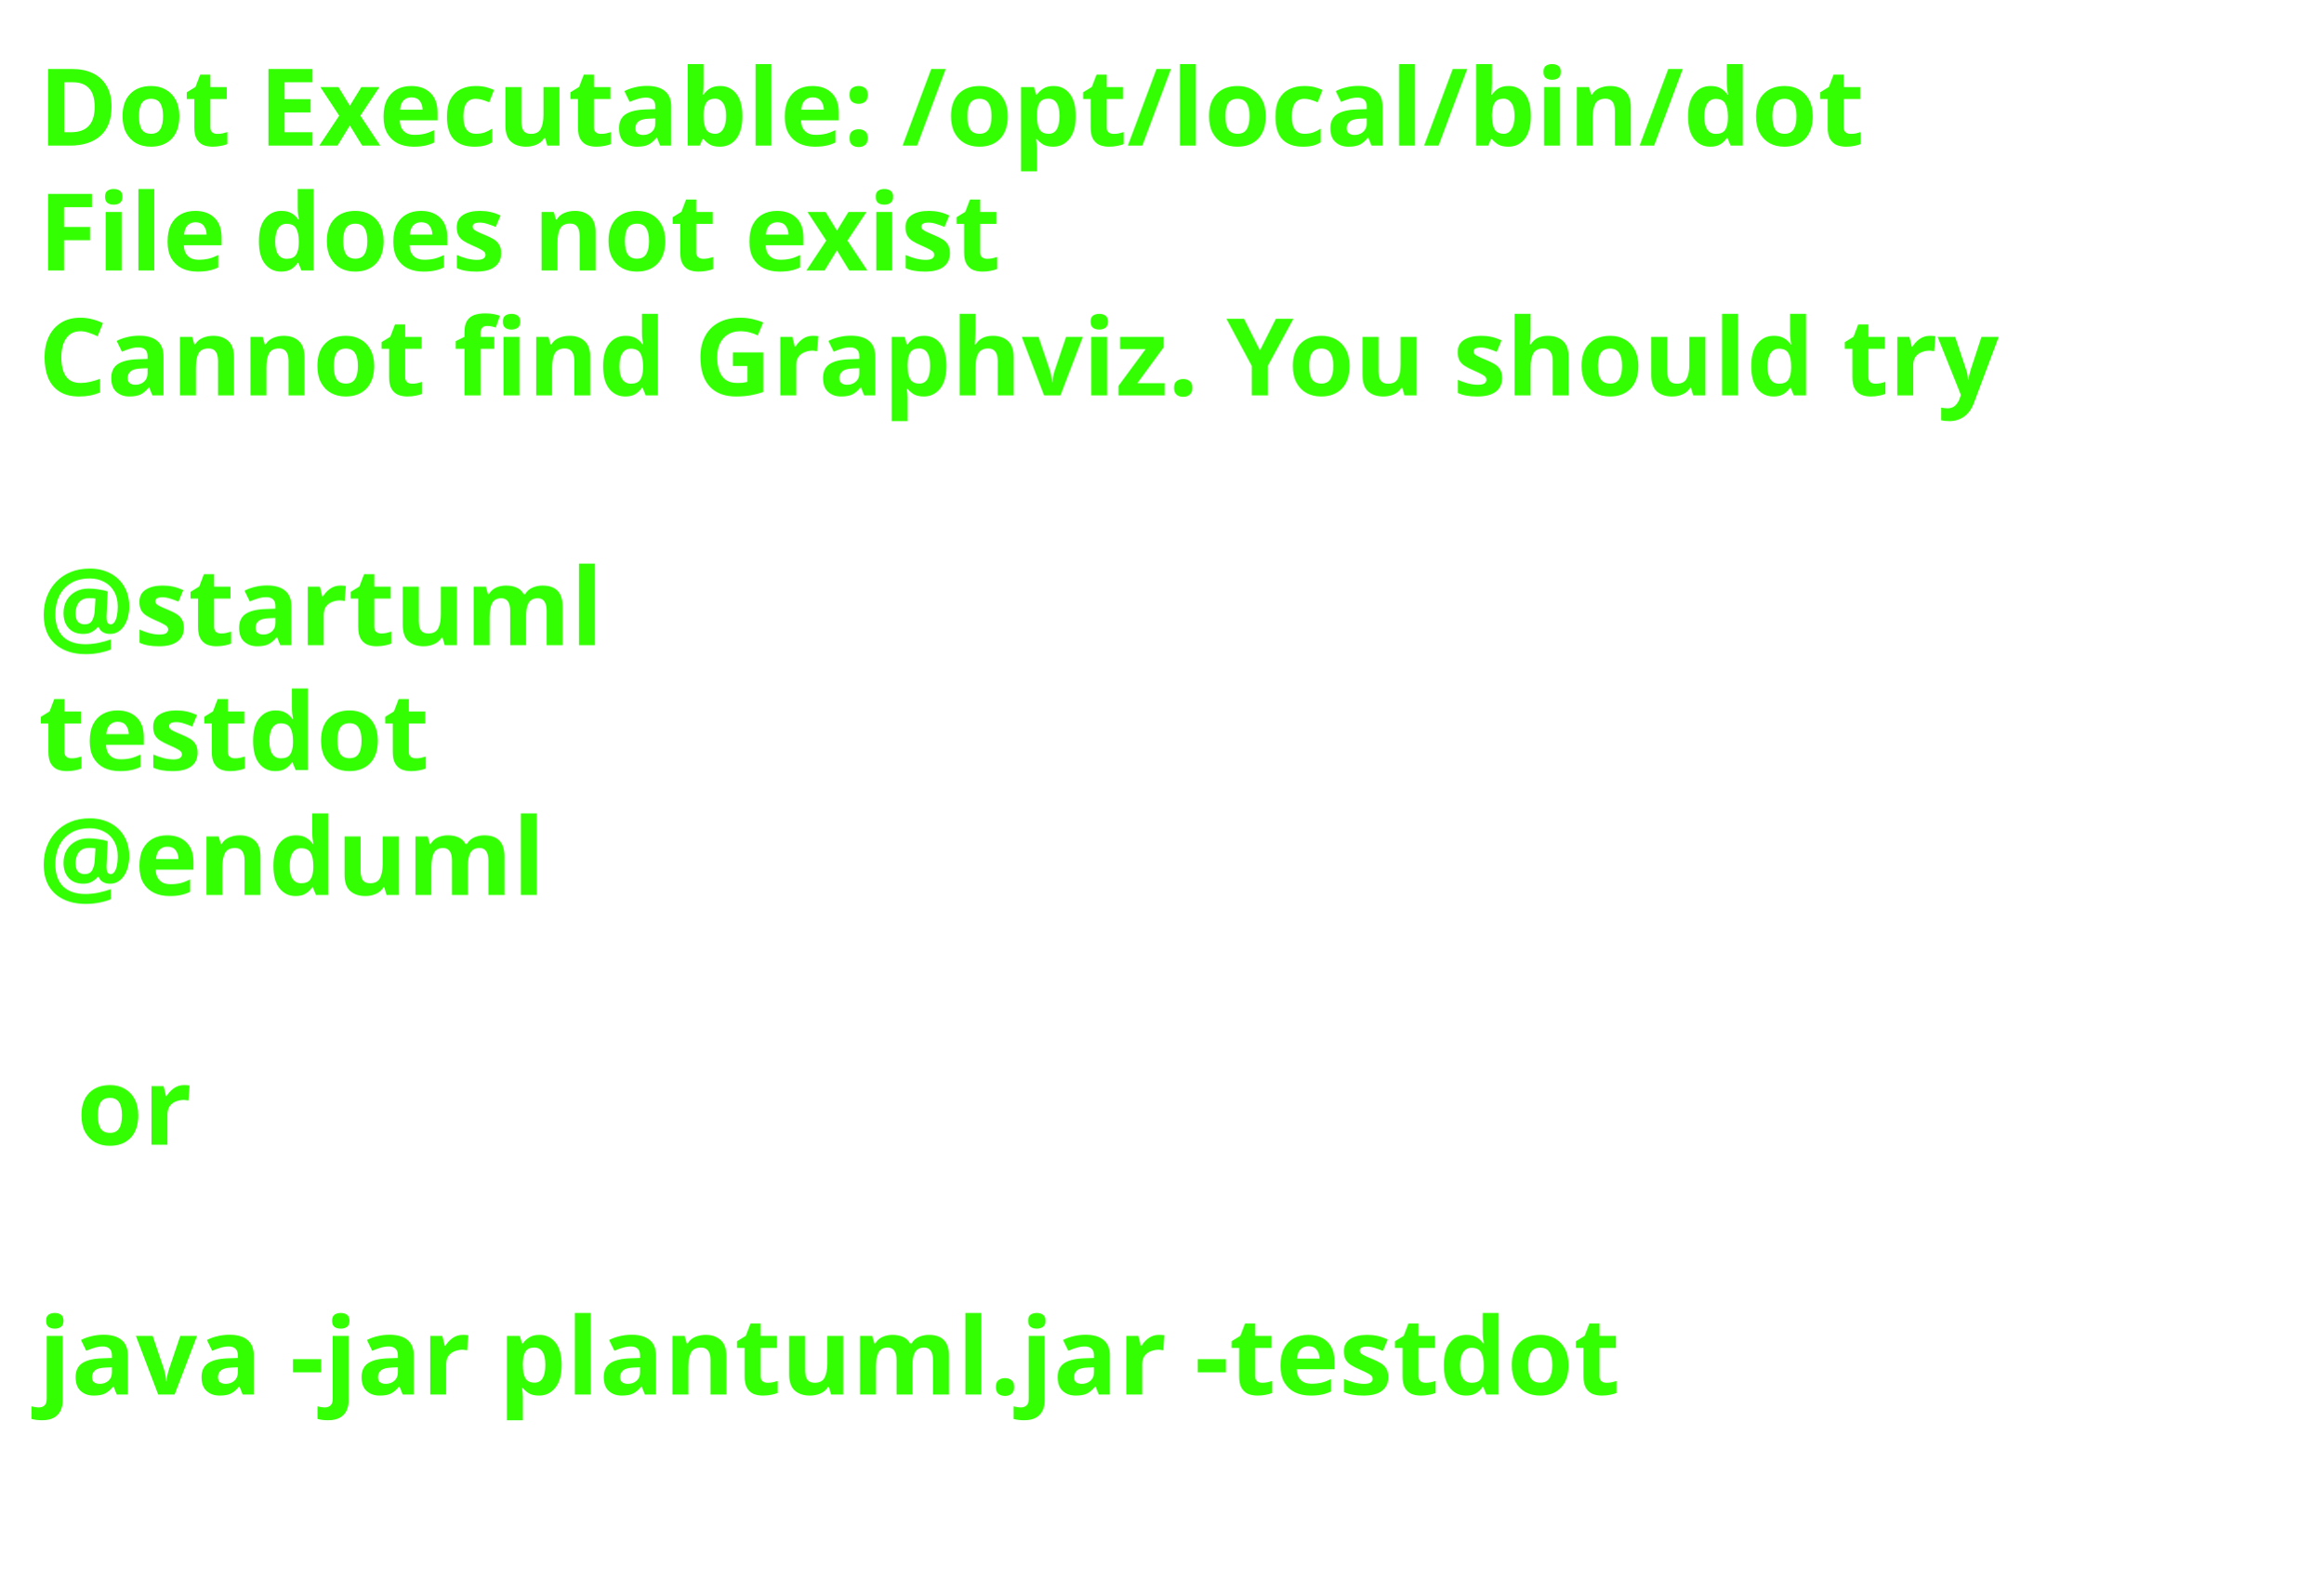
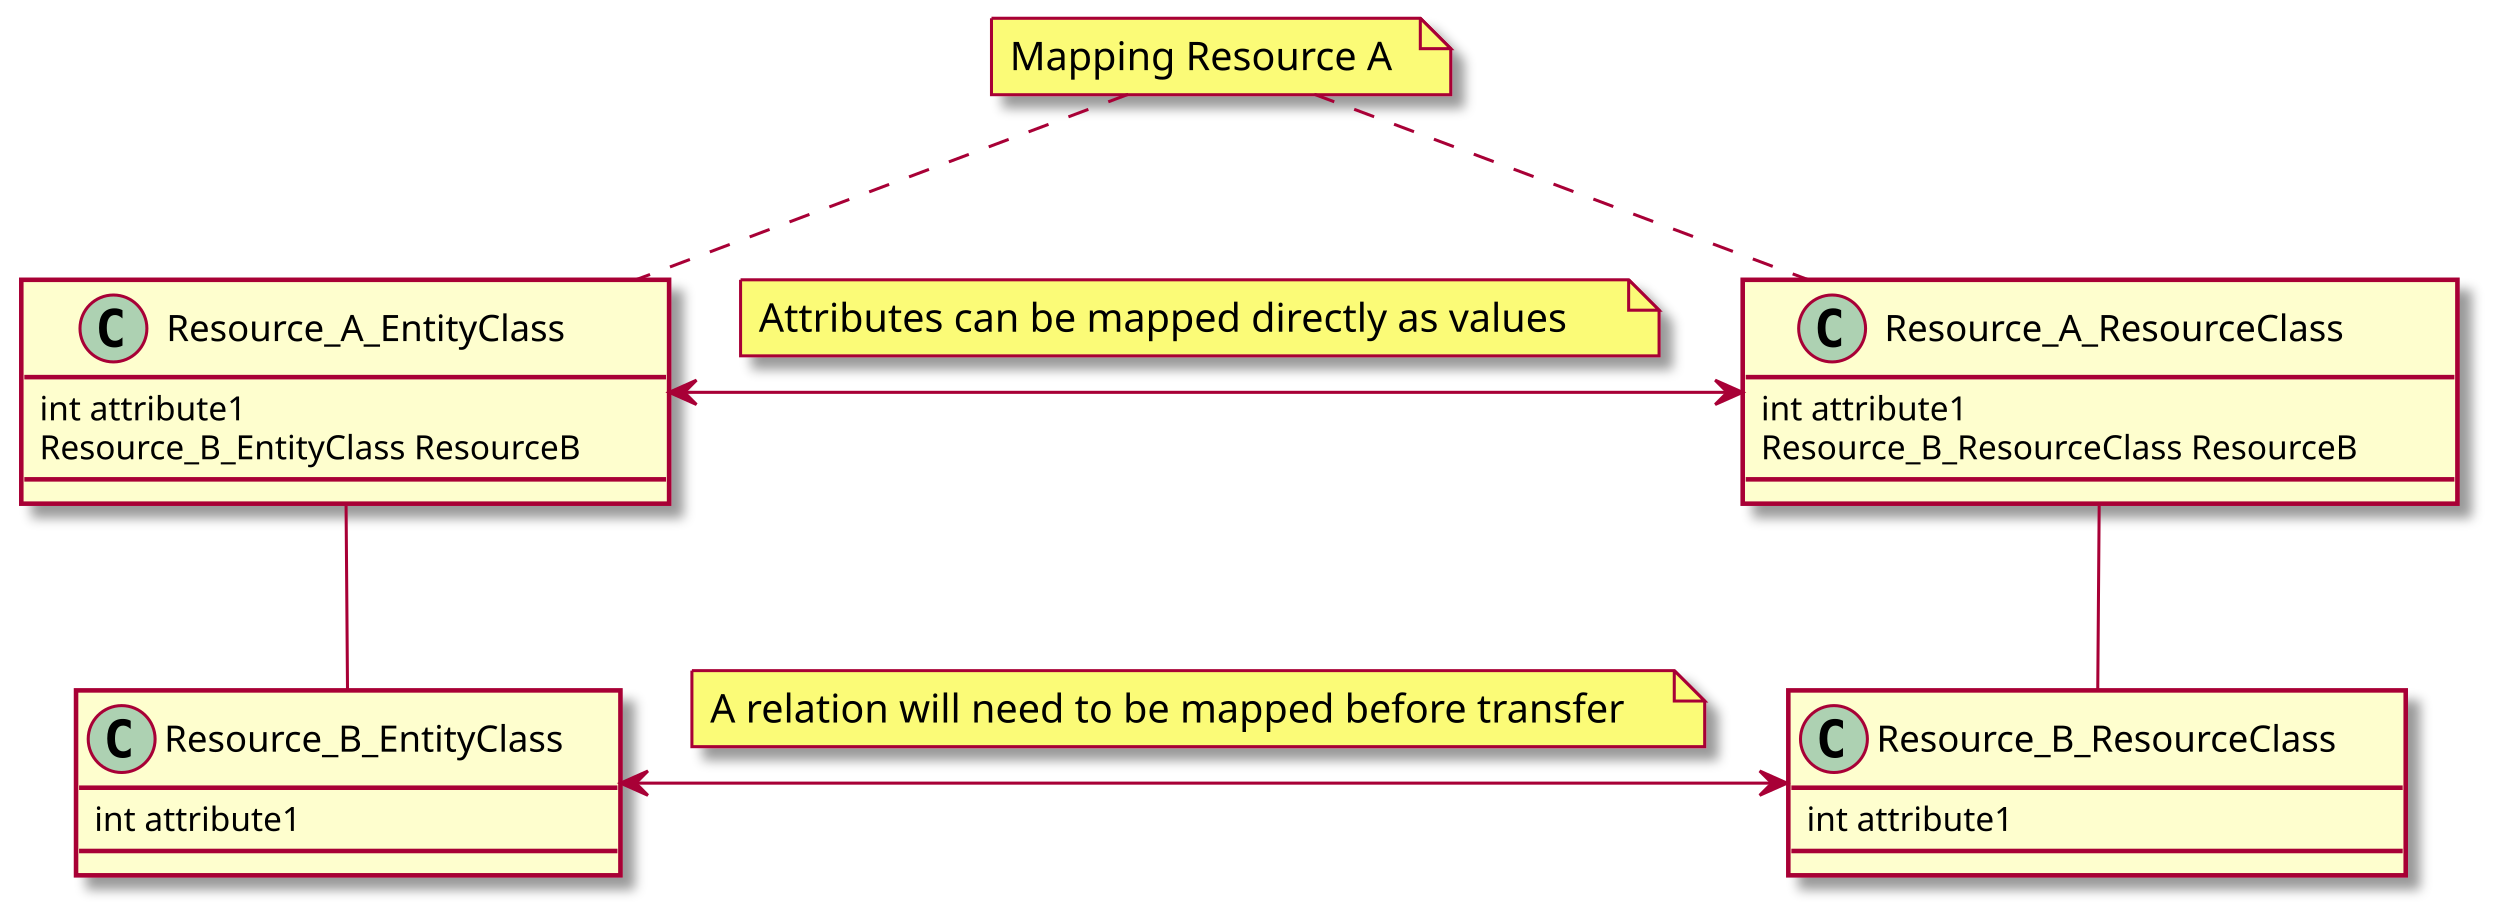
- <svg xmlns="http://www.w3.org/2000/svg" contentScriptType="application/ecmascript" contentStyleType="text/css" height="206px" preserveAspectRatio="none" style="width:303px;height:206px;background:#000000;" version="1.1" viewBox="0 0 303 206" width="303px" zoomAndPan="magnify">
-   <defs />
+ <svg xmlns="http://www.w3.org/2000/svg" contentScriptType="application/ecmascript" contentStyleType="text/css" height="301px" preserveAspectRatio="none" style="width:822px;height:301px;" version="1.1" viewBox="0 0 822 301" width="822px" zoomAndPan="magnify">
+   <defs>
+     <filter height="300%" id="f170kiphhtptsw" width="300%" x="-1" y="-1">
+       <feGaussianBlur result="blurOut" stdDeviation="2.0" />
+       <feColorMatrix in="blurOut" result="blurOut2" type="matrix" values="0 0 0 0 0 0 0 0 0 0 0 0 0 0 0 0 0 0 .4 0" />
+       <feOffset dx="4.0" dy="4.0" in="blurOut2" result="blurOut3" />
+       <feBlend in="SourceGraphic" in2="blurOut3" mode="normal" />
+     </filter>
+   </defs>
  <g>
-     <text fill="#33FF02" font-family="sans-serif" font-size="14" font-weight="bold" lengthAdjust="spacing" textLength="261" x="5" y="19">Dot Executable: /opt/local/bin/dot</text>
-     <text fill="#33FF02" font-family="sans-serif" font-size="14" font-weight="bold" lengthAdjust="spacing" textLength="145" x="5" y="35.297">File does not exist</text>
-     <text fill="#33FF02" font-family="sans-serif" font-size="14" font-weight="bold" lengthAdjust="spacing" textLength="291" x="5" y="51.594">Cannot find Graphviz. You should try</text>
-     <text fill="#33FF02" font-family="sans-serif" font-size="14" font-weight="bold" lengthAdjust="spacing" textLength="0" x="10" y="67.891" />
-     <text fill="#33FF02" font-family="sans-serif" font-size="14" font-weight="bold" lengthAdjust="spacing" textLength="79" x="5" y="84.188">@startuml</text>
-     <text fill="#33FF02" font-family="sans-serif" font-size="14" font-weight="bold" lengthAdjust="spacing" textLength="57" x="5" y="100.484">testdot</text>
-     <text fill="#33FF02" font-family="sans-serif" font-size="14" font-weight="bold" lengthAdjust="spacing" textLength="72" x="5" y="116.781">@enduml</text>
-     <text fill="#33FF02" font-family="sans-serif" font-size="14" font-weight="bold" lengthAdjust="spacing" textLength="0" x="10" y="133.078" />
-     <text fill="#33FF02" font-family="sans-serif" font-size="14" font-weight="bold" lengthAdjust="spacing" textLength="17" x="10" y="149.375">or</text>
-     <text fill="#33FF02" font-family="sans-serif" font-size="14" font-weight="bold" lengthAdjust="spacing" textLength="0" x="10" y="165.672" />
-     <text fill="#33FF02" font-family="sans-serif" font-size="14" font-weight="bold" lengthAdjust="spacing" textLength="227" x="5" y="181.969">java -jar plantuml.jar -testdot</text>
-     <text fill="#33FF02" font-family="sans-serif" font-size="14" font-weight="bold" lengthAdjust="spacing" textLength="0" x="10" y="198.266" />
+     <path d="M326,6 L326,31.133 L477,31.133 L477,16 L467,6 L326,6 " fill="#FBFB77" filter="url(#f170kiphhtptsw)" style="stroke:#A80036;stroke-width:1.0;" />
+     <path d="M467,6 L467,16 L477,16 L467,6 " fill="#FBFB77" style="stroke:#A80036;stroke-width:1.0;" />
+     <text fill="#000000" font-family="sans-serif" font-size="13" lengthAdjust="spacing" textLength="130" x="332" y="23.067">Mapping Resource A</text>
+     <rect codeLine="3" fill="#FEFECE" filter="url(#f170kiphhtptsw)" height="73.609" id="Resource_A_EntityClass" style="stroke:#A80036;stroke-width:1.5;" width="213" x="7" y="92" />
+     <ellipse cx="37.3" cy="108" fill="#ADD1B2" rx="11" ry="11" style="stroke:#A80036;stroke-width:1.0;" />
+     <path d="M40.269,113.641 Q39.691,113.938 39.05,114.078 Q38.409,114.234 37.706,114.234 Q35.206,114.234 33.878,112.594 Q32.566,110.938 32.566,107.812 Q32.566,104.688 33.878,103.031 Q35.206,101.375 37.706,101.375 Q38.409,101.375 39.05,101.531 Q39.706,101.688 40.269,101.984 L40.269,104.703 Q39.644,104.125 39.05,103.859 Q38.456,103.578 37.831,103.578 Q36.487,103.578 35.8,104.656 Q35.112,105.719 35.112,107.812 Q35.112,109.906 35.8,110.984 Q36.487,112.047 37.831,112.047 Q38.456,112.047 39.05,111.781 Q39.644,111.5 40.269,110.922 L40.269,113.641 Z " fill="#000000" />
+     <text fill="#000000" font-family="sans-serif" font-size="12" lengthAdjust="spacing" textLength="147" x="54.7" y="112.154">Resource_A_EntityClass</text>
+     <line style="stroke:#A80036;stroke-width:1.5;" x1="8" x2="219" y1="124" y2="124" />
+     <text fill="#000000" font-family="sans-serif" font-size="11" lengthAdjust="spacing" textLength="73" x="13" y="138.21">int attribute1</text>
+     <text fill="#000000" font-family="sans-serif" font-size="11" lengthAdjust="spacing" textLength="201" x="13" y="151.015">Resource_B_EntityClass ResourceB</text>
+     <line style="stroke:#A80036;stroke-width:1.5;" x1="8" x2="219" y1="157.609" y2="157.609" />
+     <rect codeLine="8" fill="#FEFECE" filter="url(#f170kiphhtptsw)" height="73.609" id="Resource_A_ResourceClass" style="stroke:#A80036;stroke-width:1.5;" width="235" x="573" y="92" />
+     <ellipse cx="602.4" cy="108" fill="#ADD1B2" rx="11" ry="11" style="stroke:#A80036;stroke-width:1.0;" />
+     <path d="M605.369,113.641 Q604.791,113.938 604.15,114.078 Q603.509,114.234 602.806,114.234 Q600.306,114.234 598.978,112.594 Q597.666,110.938 597.666,107.812 Q597.666,104.688 598.978,103.031 Q600.306,101.375 602.806,101.375 Q603.509,101.375 604.15,101.531 Q604.806,101.688 605.369,101.984 L605.369,104.703 Q604.744,104.125 604.15,103.859 Q603.556,103.578 602.931,103.578 Q601.587,103.578 600.9,104.656 Q600.212,105.719 600.212,107.812 Q600.212,109.906 600.9,110.984 Q601.587,112.047 602.931,112.047 Q603.556,112.047 604.15,111.781 Q604.744,111.5 605.369,110.922 L605.369,113.641 Z " fill="#000000" />
+     <text fill="#000000" font-family="sans-serif" font-size="12" lengthAdjust="spacing" textLength="171" x="619.6" y="112.154">Resource_A_ResourceClass</text>
+     <line style="stroke:#A80036;stroke-width:1.5;" x1="574" x2="807" y1="124" y2="124" />
+     <text fill="#000000" font-family="sans-serif" font-size="11" lengthAdjust="spacing" textLength="73" x="579" y="138.21">int attribute1</text>
+     <text fill="#000000" font-family="sans-serif" font-size="11" lengthAdjust="spacing" textLength="223" x="579" y="151.015">Resource_B_ResourceClass ResourceB</text>
+     <line style="stroke:#A80036;stroke-width:1.5;" x1="574" x2="807" y1="157.609" y2="157.609" />
+     <rect codeLine="13" fill="#FEFECE" filter="url(#f170kiphhtptsw)" height="60.805" id="Resource_B_EntityClass" style="stroke:#A80036;stroke-width:1.5;" width="179" x="25" y="227" />
+     <ellipse cx="40" cy="243" fill="#ADD1B2" rx="11" ry="11" style="stroke:#A80036;stroke-width:1.0;" />
+     <path d="M42.969,248.641 Q42.391,248.938 41.75,249.078 Q41.109,249.234 40.406,249.234 Q37.906,249.234 36.578,247.594 Q35.266,245.938 35.266,242.812 Q35.266,239.688 36.578,238.031 Q37.906,236.375 40.406,236.375 Q41.109,236.375 41.75,236.531 Q42.406,236.688 42.969,236.984 L42.969,239.703 Q42.344,239.125 41.75,238.859 Q41.156,238.578 40.531,238.578 Q39.188,238.578 38.5,239.656 Q37.812,240.719 37.812,242.812 Q37.812,244.906 38.5,245.984 Q39.188,247.047 40.531,247.047 Q41.156,247.047 41.75,246.781 Q42.344,246.5 42.969,245.922 L42.969,248.641 Z " fill="#000000" />
+     <text fill="#000000" font-family="sans-serif" font-size="12" lengthAdjust="spacing" textLength="147" x="54" y="247.154">Resource_B_EntityClass</text>
+     <line style="stroke:#A80036;stroke-width:1.5;" x1="26" x2="203" y1="259" y2="259" />
+     <text fill="#000000" font-family="sans-serif" font-size="11" lengthAdjust="spacing" textLength="73" x="31" y="273.21">int attribute1</text>
+     <line style="stroke:#A80036;stroke-width:1.5;" x1="26" x2="203" y1="279.805" y2="279.805" />
+     <rect codeLine="17" fill="#FEFECE" filter="url(#f170kiphhtptsw)" height="60.805" id="Resource_B_ResourceClass" style="stroke:#A80036;stroke-width:1.5;" width="203" x="588" y="227" />
+     <ellipse cx="603" cy="243" fill="#ADD1B2" rx="11" ry="11" style="stroke:#A80036;stroke-width:1.0;" />
+     <path d="M605.969,248.641 Q605.391,248.938 604.75,249.078 Q604.109,249.234 603.406,249.234 Q600.906,249.234 599.578,247.594 Q598.266,245.938 598.266,242.812 Q598.266,239.688 599.578,238.031 Q600.906,236.375 603.406,236.375 Q604.109,236.375 604.75,236.531 Q605.406,236.688 605.969,236.984 L605.969,239.703 Q605.344,239.125 604.75,238.859 Q604.156,238.578 603.531,238.578 Q602.188,238.578 601.5,239.656 Q600.812,240.719 600.812,242.812 Q600.812,244.906 601.5,245.984 Q602.188,247.047 603.531,247.047 Q604.156,247.047 604.75,246.781 Q605.344,246.5 605.969,245.922 L605.969,248.641 Z " fill="#000000" />
+     <text fill="#000000" font-family="sans-serif" font-size="12" lengthAdjust="spacing" textLength="171" x="617" y="247.154">Resource_B_ResourceClass</text>
+     <line style="stroke:#A80036;stroke-width:1.5;" x1="589" x2="790" y1="259" y2="259" />
+     <text fill="#000000" font-family="sans-serif" font-size="11" lengthAdjust="spacing" textLength="73" x="594" y="273.21">int attribute1</text>
+     <line style="stroke:#A80036;stroke-width:1.5;" x1="589" x2="790" y1="279.805" y2="279.805" />
+     <path codeLine="22" d="M225.03,129 C323.34,129 466.33,129 567.85,129 " fill="none" id="Resource_A_EntityClass-Resource_A_ResourceClass" style="stroke:#A80036;stroke-width:1.0;" />
+     <polygon fill="#A80036" points="572.95,129,563.95,125,567.95,129,563.95,133,572.95,129" style="stroke:#A80036;stroke-width:1.0;" />
+     <polygon fill="#A80036" points="220,129,229,133,225,129,229,125,220,129" style="stroke:#A80036;stroke-width:1.0;" />
+     <path d="M243.5,92 L243.5,117 L545.5,117 L545.5,102 L535.5,92 L243.5,92 " fill="#FBFB77" filter="url(#f170kiphhtptsw)" style="stroke:#A80036;stroke-width:1.0;" />
+     <path d="M535.5,92 L535.5,102 L545.5,102 L535.5,92 " fill="#FBFB77" style="stroke:#A80036;stroke-width:1.0;" />
+     <text fill="#000000" font-family="sans-serif" font-size="13" lengthAdjust="spacing" textLength="281" x="249.5" y="109.067">Attributes can be mapped directly as values</text>
+     <path codeLine="26" d="M209.26,257.5 C311.9,257.5 475.32,257.5 582.52,257.5 " fill="none" id="Resource_B_EntityClass-Resource_B_ResourceClass" style="stroke:#A80036;stroke-width:1.0;" />
+     <polygon fill="#A80036" points="587.58,257.5,578.58,253.5,582.58,257.5,578.58,261.5,587.58,257.5" style="stroke:#A80036;stroke-width:1.0;" />
+     <polygon fill="#A80036" points="204.03,257.5,213.03,261.5,209.03,257.5,213.03,253.5,204.03,257.5" style="stroke:#A80036;stroke-width:1.0;" />
+     <path d="M227.5,220.5 L227.5,245.5 L560.5,245.5 L560.5,230.5 L550.5,220.5 L227.5,220.5 " fill="#FBFB77" filter="url(#f170kiphhtptsw)" style="stroke:#A80036;stroke-width:1.0;" />
+     <path d="M550.5,220.5 L550.5,230.5 L560.5,230.5 L550.5,220.5 " fill="#FBFB77" style="stroke:#A80036;stroke-width:1.0;" />
+     <text fill="#000000" font-family="sans-serif" font-size="13" lengthAdjust="spacing" textLength="312" x="233.5" y="237.567">A relation will need to be mapped before transfer</text>
+     <path codeLine="30" d="M113.79,166.25 C113.94,185.38 114.12,208.56 114.26,226.64 " fill="none" id="Resource_A_EntityClass-Resource_B_EntityClass" style="stroke:#A80036;stroke-width:1.0;" />
+     <path codeLine="31" d="M690.21,166.25 C690.06,185.38 689.88,208.56 689.74,226.64 " fill="none" id="Resource_A_ResourceClass-Resource_B_ResourceClass" style="stroke:#A80036;stroke-width:1.0;" />
+     <path codeLine="33" d="M370.95,31.01 C332.73,45.41 265.48,70.74 209.29,91.91 " fill="none" id="N1-Resource_A_EntityClass" style="stroke:#A80036;stroke-width:1.0;stroke-dasharray:7.0,7.0;" />
+     <path codeLine="34" d="M432.15,31.01 C470.51,45.41 537.99,70.74 594.37,91.91 " fill="none" id="N1-Resource_A_ResourceClass" style="stroke:#A80036;stroke-width:1.0;stroke-dasharray:7.0,7.0;" />
  </g>
</svg>
